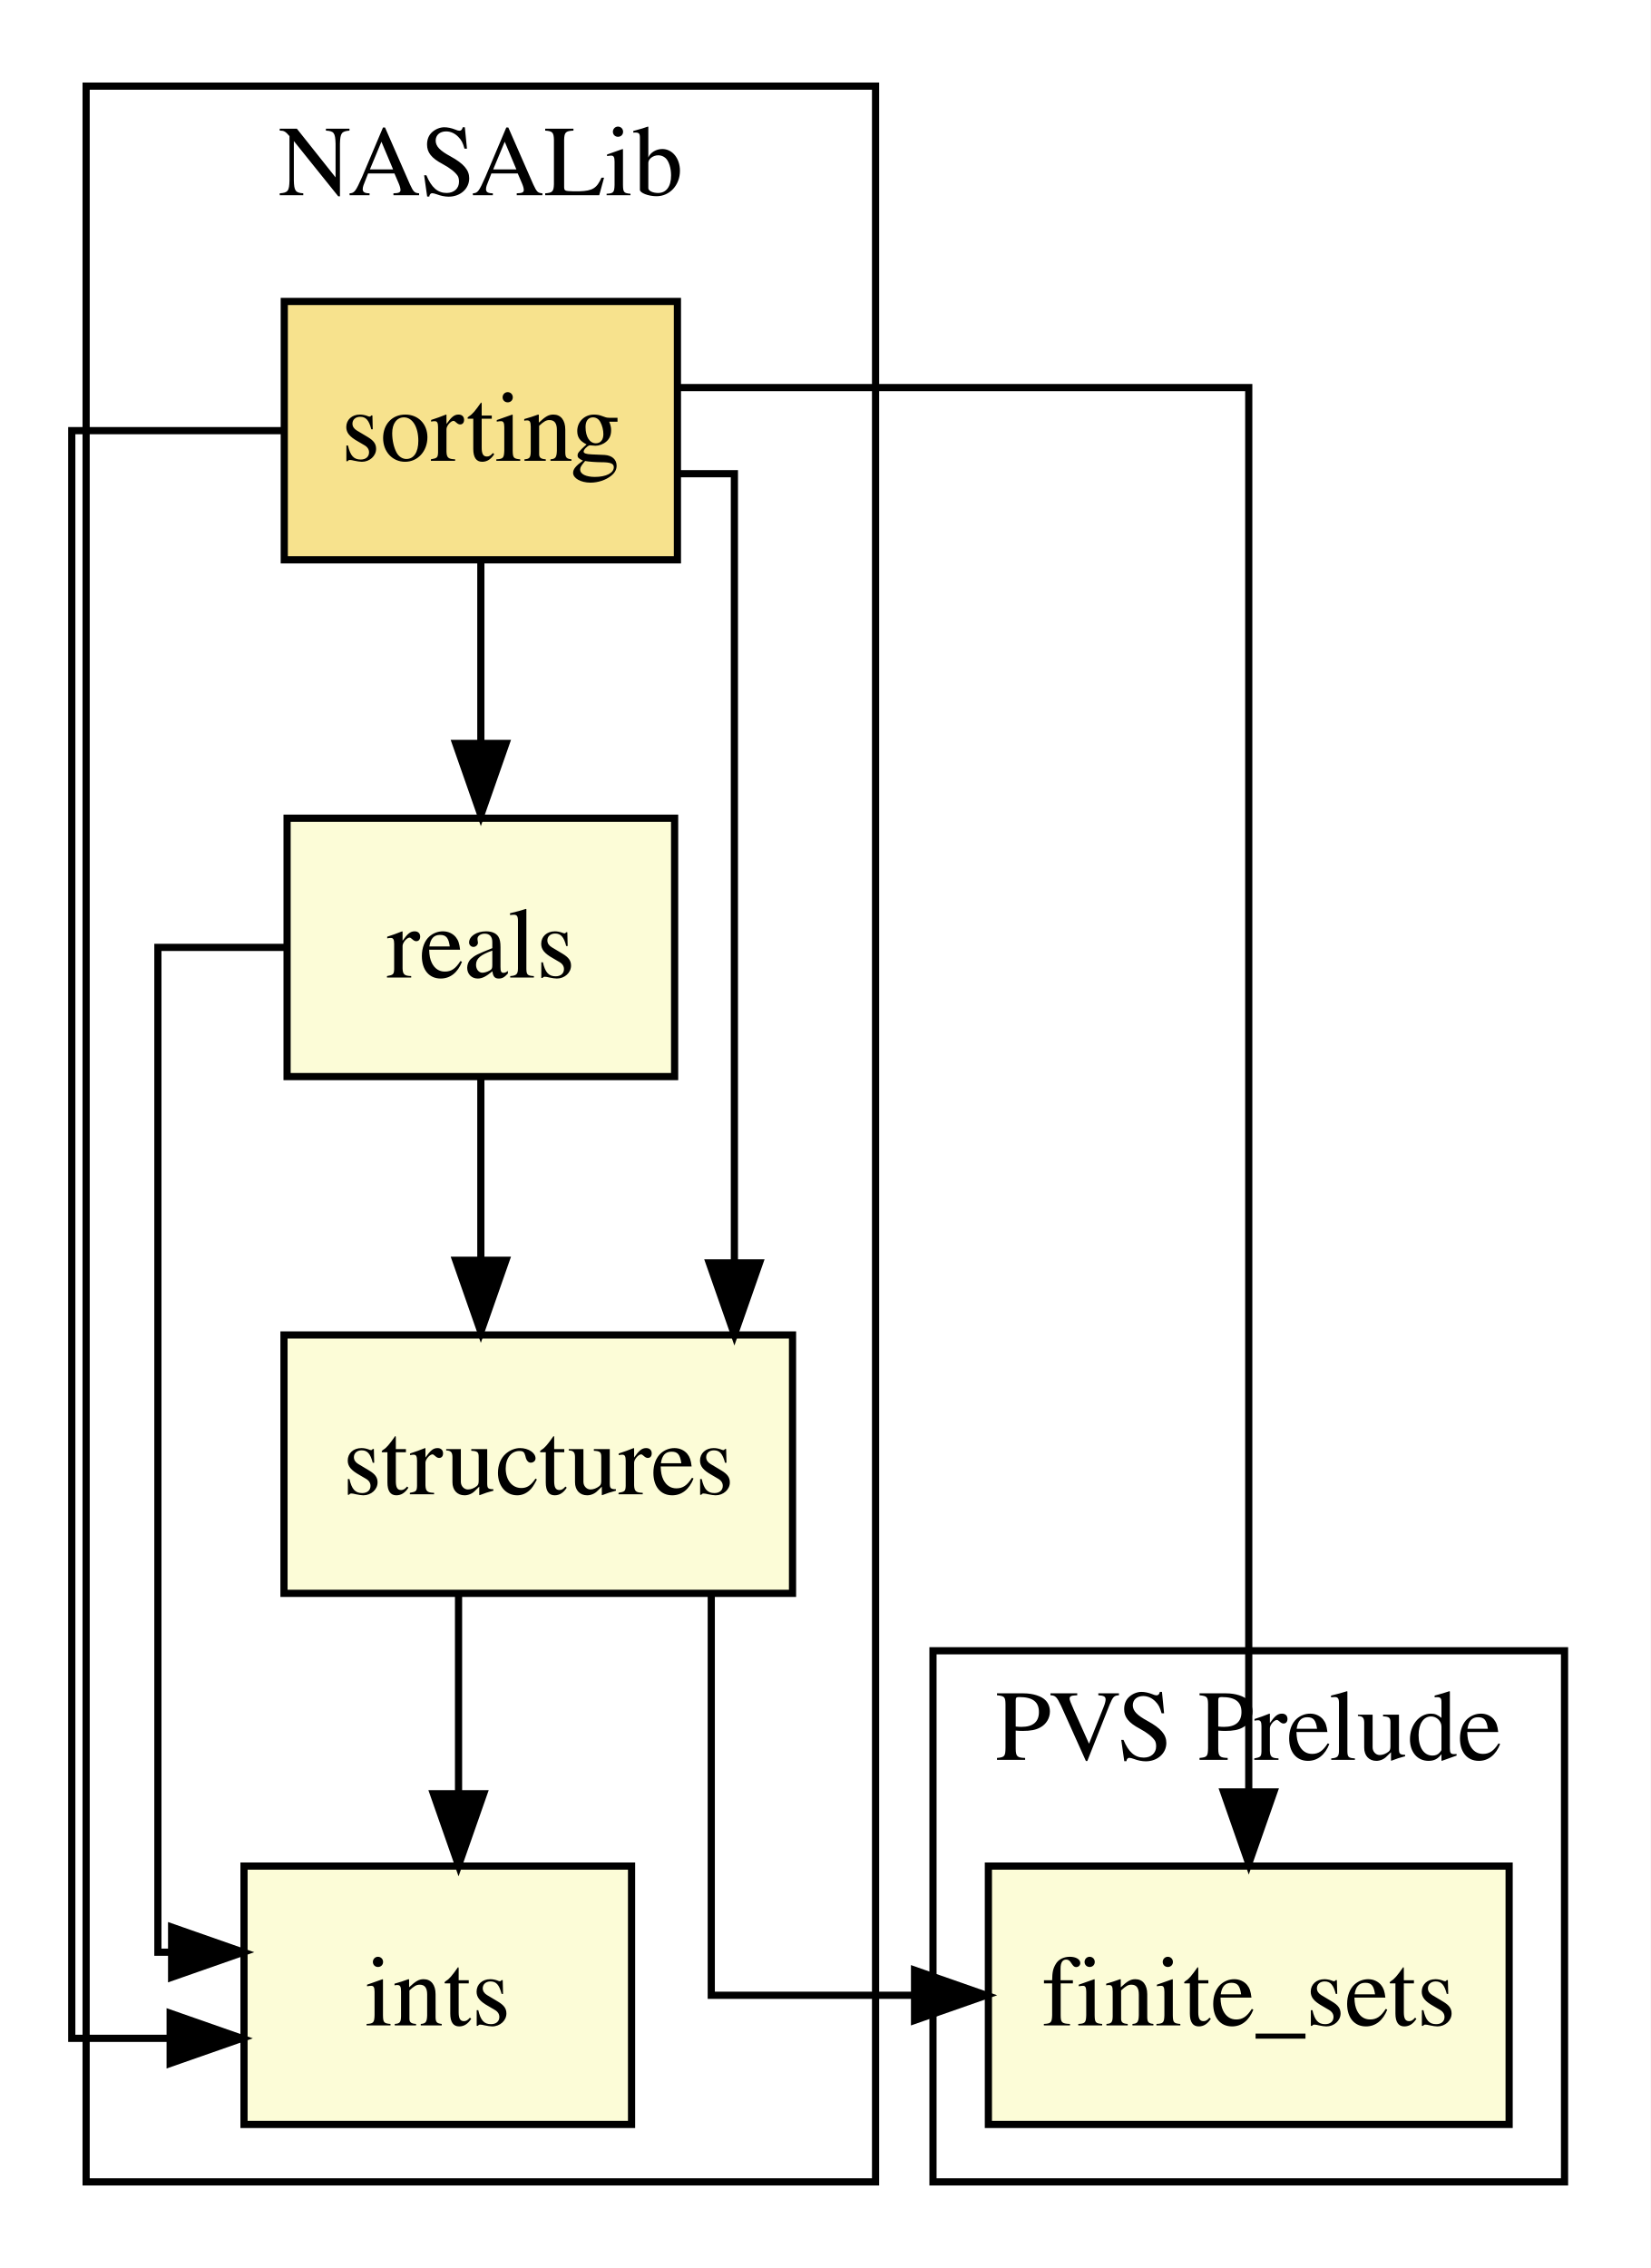
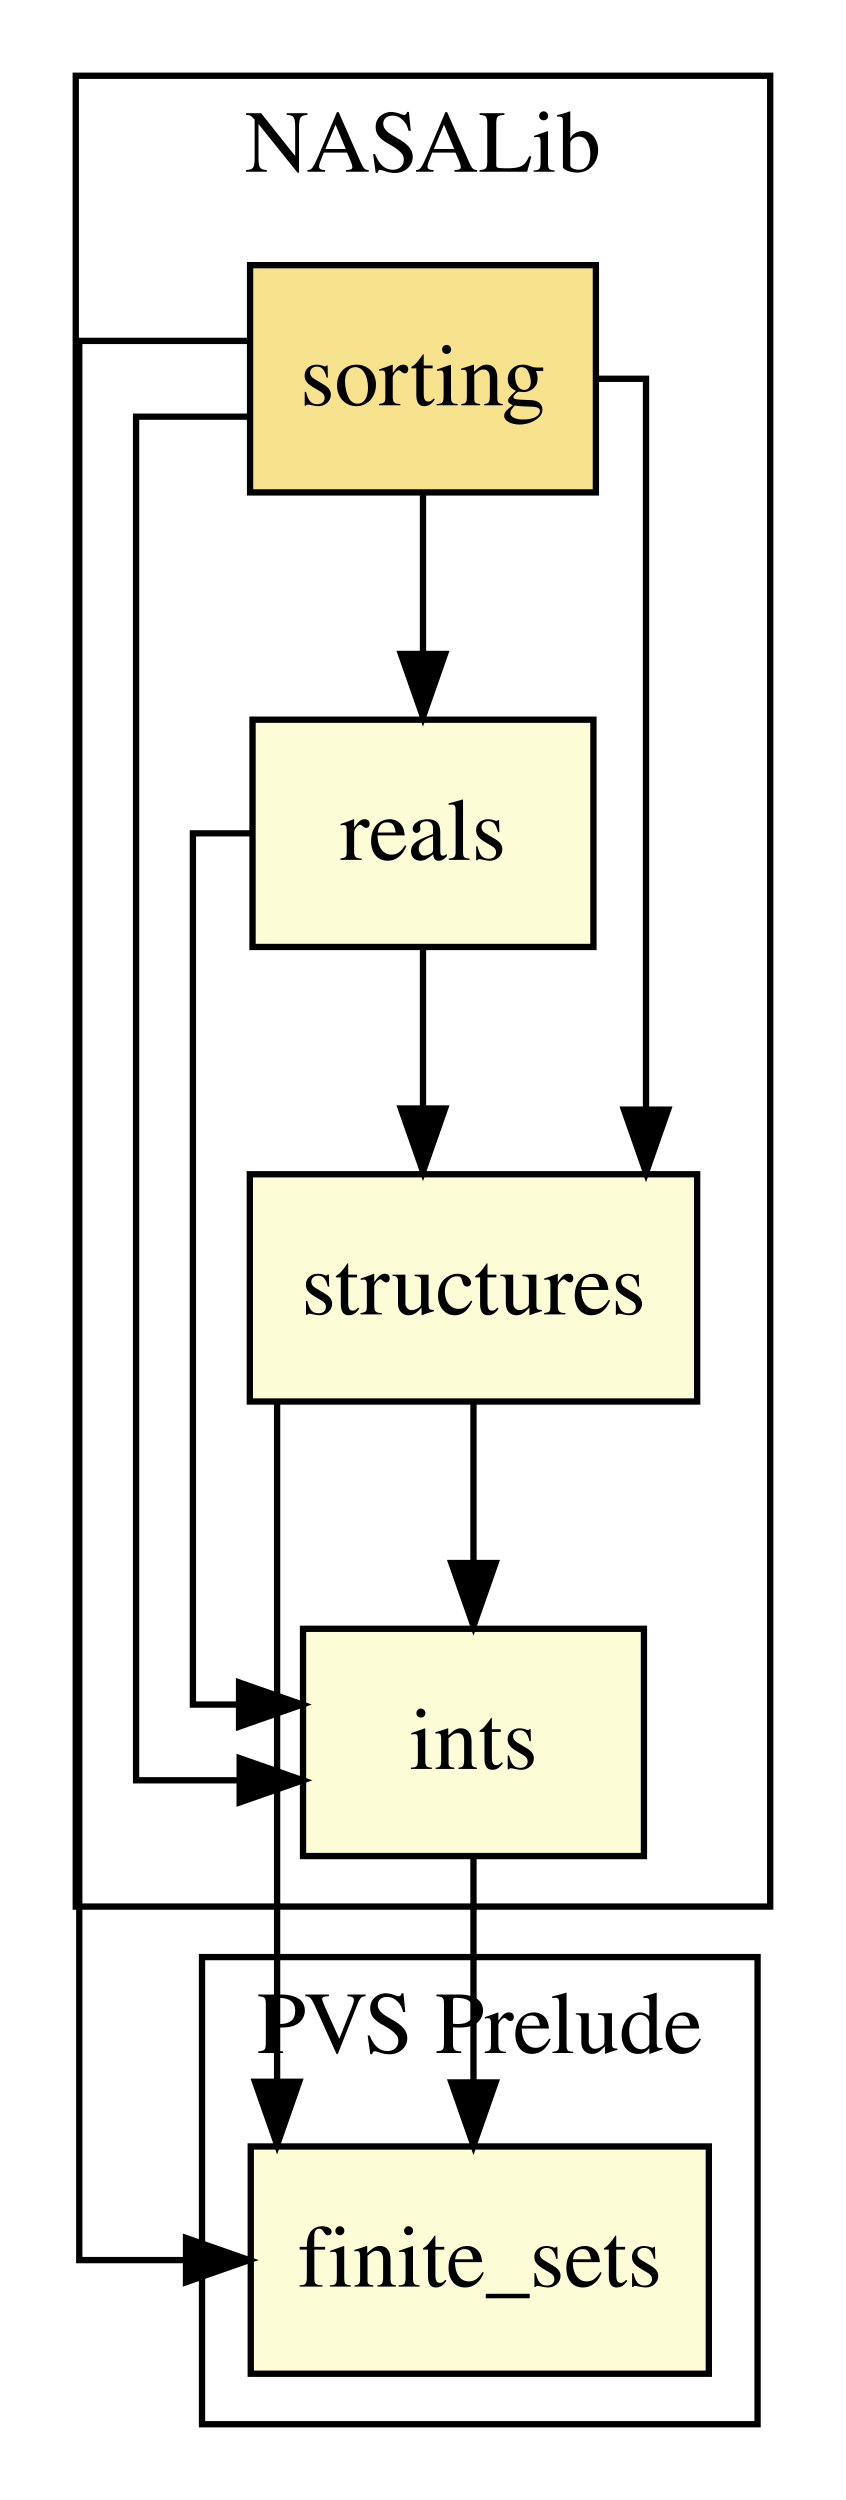
- <svg xmlns="http://www.w3.org/2000/svg" width="230pt" height="316pt" viewBox="0.00 0.00 230.00 316.00">
-   <g id="graph0" class="graph" transform="scale(1 1) rotate(0) translate(4 312)">
-     <polygon fill="#ffffff" stroke="transparent" points="-4,4 -4,-312 226,-312 226,4 -4,4" />
+ <svg xmlns="http://www.w3.org/2000/svg" width="134pt" height="396pt" viewBox="0.00 0.00 134.00 396.00">
+   <g id="graph0" class="graph" transform="scale(1 1) rotate(0) translate(4 392)">
+     <polygon fill="#ffffff" stroke="transparent" points="-4,4 -4,-392 130,-392 130,4 -4,4" />
    <g id="clust1" class="cluster">
-       <polygon fill="none" stroke="#000000" points="8,-8 8,-300 118,-300 118,-8 8,-8" />
-       <text text-anchor="middle" x="63" y="-284.8" font-family="Times,serif" font-size="14.00" fill="#000000">NASALib</text>
+       <polygon fill="none" stroke="#000000" points="8,-90 8,-380 118,-380 118,-90 8,-90" />
+       <text text-anchor="middle" x="63" y="-364.8" font-family="Times,serif" font-size="14.00" fill="#000000">NASALib</text>
    </g>
    <g id="clust2" class="cluster">
-       <polygon fill="none" stroke="#000000" points="126,-8 126,-82 214,-82 214,-8 126,-8" />
-       <text text-anchor="middle" x="170" y="-66.8" font-family="Times,serif" font-size="14.00" fill="#000000">PVS Prelude</text>
+       <polygon fill="none" stroke="#000000" points="28,-8 28,-82 116,-82 116,-8 28,-8" />
+       <text text-anchor="middle" x="72" y="-66.8" font-family="Times,serif" font-size="14.00" fill="#000000">PVS Prelude</text>
    </g>
    <g id="node1" class="node">
-       <polygon fill="#fcfcd7" stroke="#000000" points="84,-52 30,-52 30,-16 84,-16 84,-52" />
-       <text text-anchor="middle" x="57" y="-29.8" font-family="Times,serif" font-size="14.00" fill="#000000">ints</text>
+       <polygon fill="#fcfcd7" stroke="#000000" points="108.28,-52 35.72,-52 35.72,-16 108.28,-16 108.28,-52" />
+       <text text-anchor="middle" x="72" y="-29.8" font-family="Times,serif" font-size="14.00" fill="#000000">finite_sets</text>
    </g>
    <g id="node2" class="node">
-       <polygon fill="#fcfcd7" stroke="#000000" points="90,-198 36,-198 36,-162 90,-162 90,-198" />
-       <text text-anchor="middle" x="63" y="-175.8" font-family="Times,serif" font-size="14.00" fill="#000000">reals</text>
+       <polygon fill="#fcfcd7" stroke="#000000" points="98,-134 44,-134 44,-98 98,-98 98,-134" />
+       <text text-anchor="middle" x="71" y="-111.8" font-family="Times,serif" font-size="14.00" fill="#000000">ints</text>
    </g>
    <g id="edge1" class="edge">
-       <path fill="none" stroke="#000000" d="M35.785,-180C26.308,-180 18,-180 18,-180 18,-180 18,-40 18,-40 18,-40 19.913,-40 19.913,-40" />
-       <polygon fill="#000000" stroke="#000000" points="19.913,-43.5 29.913,-40 19.913,-36.5 19.913,-43.5" />
+       <path fill="none" stroke="#000000" d="M71,-97.802C71,-97.802 71,-62.148 71,-62.148" />
+       <polygon fill="#000000" stroke="#000000" points="74.5,-62.148 71,-52.148 67.5,-62.148 74.5,-62.148" />
+     </g>
+     <g id="node3" class="node">
+       <polygon fill="#fcfcd7" stroke="#000000" points="90,-278 36,-278 36,-242 90,-242 90,-278" />
+       <text text-anchor="middle" x="63" y="-255.8" font-family="Times,serif" font-size="14.00" fill="#000000">reals</text>
+     </g>
+     <g id="edge2" class="edge">
+       <path fill="none" stroke="#000000" d="M35.752,-260C30.479,-260 26.555,-260 26.555,-260 26.555,-260 26.555,-122 26.555,-122 26.555,-122 33.866,-122 33.866,-122" />
+       <polygon fill="#000000" stroke="#000000" points="33.866,-125.5 43.866,-122 33.866,-118.5 33.866,-125.5" />
+     </g>
+     <g id="node5" class="node">
+       <polygon fill="#fcfcd7" stroke="#000000" points="106.429,-206 35.571,-206 35.571,-170 106.429,-170 106.429,-206" />
+       <text text-anchor="middle" x="71" y="-183.8" font-family="Times,serif" font-size="14.00" fill="#000000">structures</text>
+     </g>
+     <g id="edge3" class="edge">
+       <path fill="none" stroke="#000000" d="M63,-241.831C63,-241.831 63,-216.413 63,-216.413" />
+       <polygon fill="#000000" stroke="#000000" points="66.5,-216.413 63,-206.413 59.5,-216.413 66.5,-216.413" />
    </g>
    <g id="node4" class="node">
-       <polygon fill="#fcfcd7" stroke="#000000" points="106.429,-126 35.571,-126 35.571,-90 106.429,-90 106.429,-126" />
-       <text text-anchor="middle" x="71" y="-103.8" font-family="Times,serif" font-size="14.00" fill="#000000">structures</text>
-     </g>
-     <g id="edge2" class="edge">
-       <path fill="none" stroke="#000000" d="M63,-161.831C63,-161.831 63,-136.413 63,-136.413" />
-       <polygon fill="#000000" stroke="#000000" points="66.5,-136.413 63,-126.413 59.5,-136.413 66.5,-136.413" />
-     </g>
-     <g id="node3" class="node">
-       <polygon fill="#f7e28d" stroke="#000000" points="90.39,-270 35.61,-270 35.61,-234 90.39,-234 90.39,-270" />
-       <text text-anchor="middle" x="63" y="-247.8" font-family="Times,serif" font-size="14.00" fill="#000000">sorting</text>
-     </g>
-     <g id="edge3" class="edge">
-       <path fill="none" stroke="#000000" d="M35.502,-252C20.926,-252 6,-252 6,-252 6,-252 6,-28 6,-28 6,-28 19.708,-28 19.708,-28" />
-       <polygon fill="#000000" stroke="#000000" points="19.708,-31.5 29.708,-28 19.708,-24.5 19.708,-31.5" />
+       <polygon fill="#f7e28d" stroke="#000000" points="90.39,-350 35.61,-350 35.61,-314 90.39,-314 90.39,-350" />
+       <text text-anchor="middle" x="63" y="-327.8" font-family="Times,serif" font-size="14.00" fill="#000000">sorting</text>
    </g>
    <g id="edge4" class="edge">
-       <path fill="none" stroke="#000000" d="M63,-233.831C63,-233.831 63,-208.413 63,-208.413" />
-       <polygon fill="#000000" stroke="#000000" points="66.5,-208.413 63,-198.413 59.5,-208.413 66.5,-208.413" />
+       <path fill="none" stroke="#000000" d="M35.459,-338C21.954,-338 8.555,-338 8.555,-338 8.555,-338 8.555,-34 8.555,-34 8.555,-34 25.462,-34 25.462,-34" />
+       <polygon fill="#000000" stroke="#000000" points="25.462,-37.5 35.462,-34 25.462,-30.5 25.462,-37.5" />
    </g>
    <g id="edge5" class="edge">
-       <path fill="none" stroke="#000000" d="M90.489,-246C95.05,-246 98.329,-246 98.329,-246 98.329,-246 98.329,-136.041 98.329,-136.041" />
-       <polygon fill="#000000" stroke="#000000" points="101.829,-136.041 98.329,-126.041 94.829,-136.041 101.829,-136.041" />
-     </g>
-     <g id="node5" class="node">
-       <polygon fill="#fcfcd7" stroke="#000000" points="206.28,-52 133.72,-52 133.72,-16 206.28,-16 206.28,-52" />
-       <text text-anchor="middle" x="170" y="-29.8" font-family="Times,serif" font-size="14.00" fill="#000000">finite_sets</text>
+       <path fill="none" stroke="#000000" d="M35.516,-326C25.946,-326 17.555,-326 17.555,-326 17.555,-326 17.555,-110 17.555,-110 17.555,-110 33.964,-110 33.964,-110" />
+       <polygon fill="#000000" stroke="#000000" points="33.965,-113.5 43.964,-110 33.964,-106.5 33.965,-113.5" />
    </g>
    <g id="edge6" class="edge">
-       <path fill="none" stroke="#000000" d="M90.555,-258C122.258,-258 170,-258 170,-258 170,-258 170,-62.331 170,-62.331" />
-       <polygon fill="#000000" stroke="#000000" points="173.5,-62.331 170,-52.331 166.5,-62.331 173.5,-62.331" />
+       <path fill="none" stroke="#000000" d="M63,-313.831C63,-313.831 63,-288.413 63,-288.413" />
+       <polygon fill="#000000" stroke="#000000" points="66.5,-288.413 63,-278.413 59.5,-288.413 66.5,-288.413" />
    </g>
    <g id="edge7" class="edge">
-       <path fill="none" stroke="#000000" d="M59.893,-89.708C59.893,-89.708 59.893,-62.082 59.893,-62.082" />
-       <polygon fill="#000000" stroke="#000000" points="63.393,-62.082 59.893,-52.082 56.393,-62.082 63.393,-62.082" />
+       <path fill="none" stroke="#000000" d="M90.489,-332C95.05,-332 98.329,-332 98.329,-332 98.329,-332 98.329,-216.238 98.329,-216.238" />
+       <polygon fill="#000000" stroke="#000000" points="101.829,-216.238 98.329,-206.238 94.829,-216.238 101.829,-216.238" />
    </g>
    <g id="edge8" class="edge">
-       <path fill="none" stroke="#000000" d="M95.107,-89.708C95.107,-67.794 95.107,-34 95.107,-34 95.107,-34 123.431,-34 123.431,-34" />
-       <polygon fill="#000000" stroke="#000000" points="123.431,-37.5 133.431,-34 123.431,-30.5 123.431,-37.5" />
+       <path fill="none" stroke="#000000" d="M39.893,-169.729C39.893,-169.729 39.893,-62.247 39.893,-62.247" />
+       <polygon fill="#000000" stroke="#000000" points="43.393,-62.247 39.893,-52.247 36.393,-62.247 43.393,-62.247" />
+     </g>
+     <g id="edge9" class="edge">
+       <path fill="none" stroke="#000000" d="M71,-169.831C71,-169.831 71,-144.413 71,-144.413" />
+       <polygon fill="#000000" stroke="#000000" points="74.5,-144.413 71,-134.413 67.5,-144.413 74.5,-144.413" />
    </g>
  </g>
</svg>
